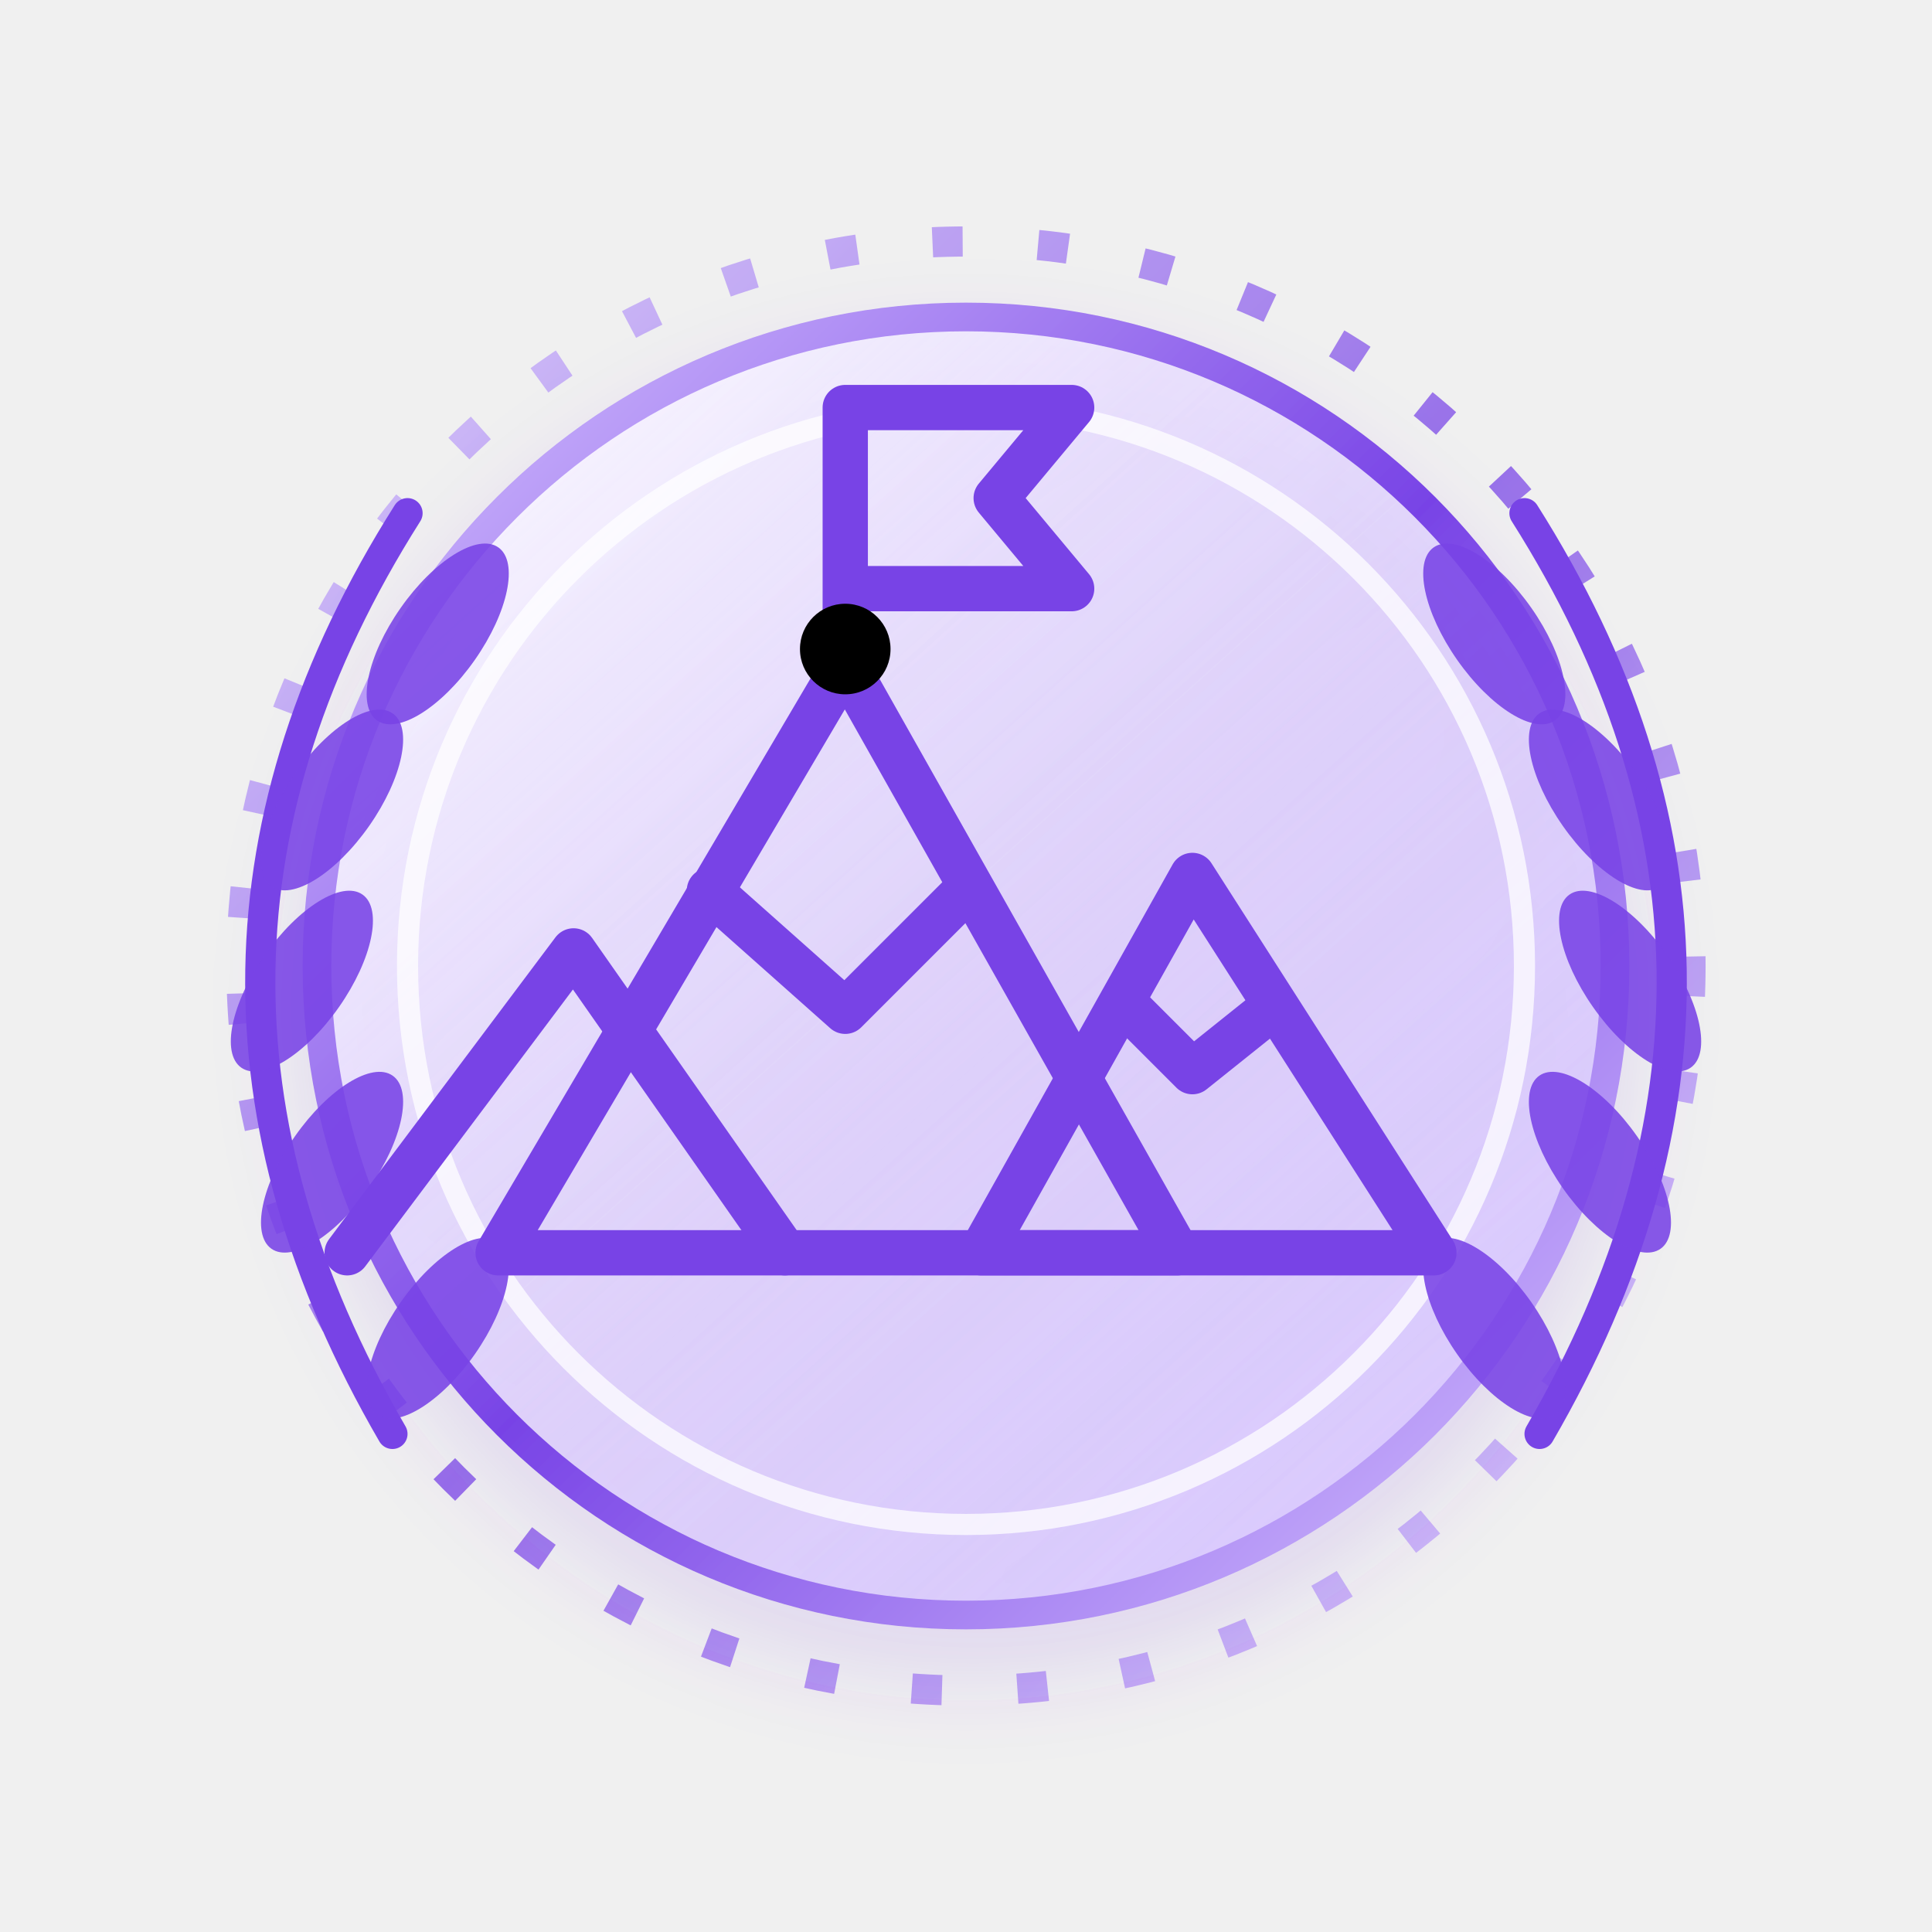
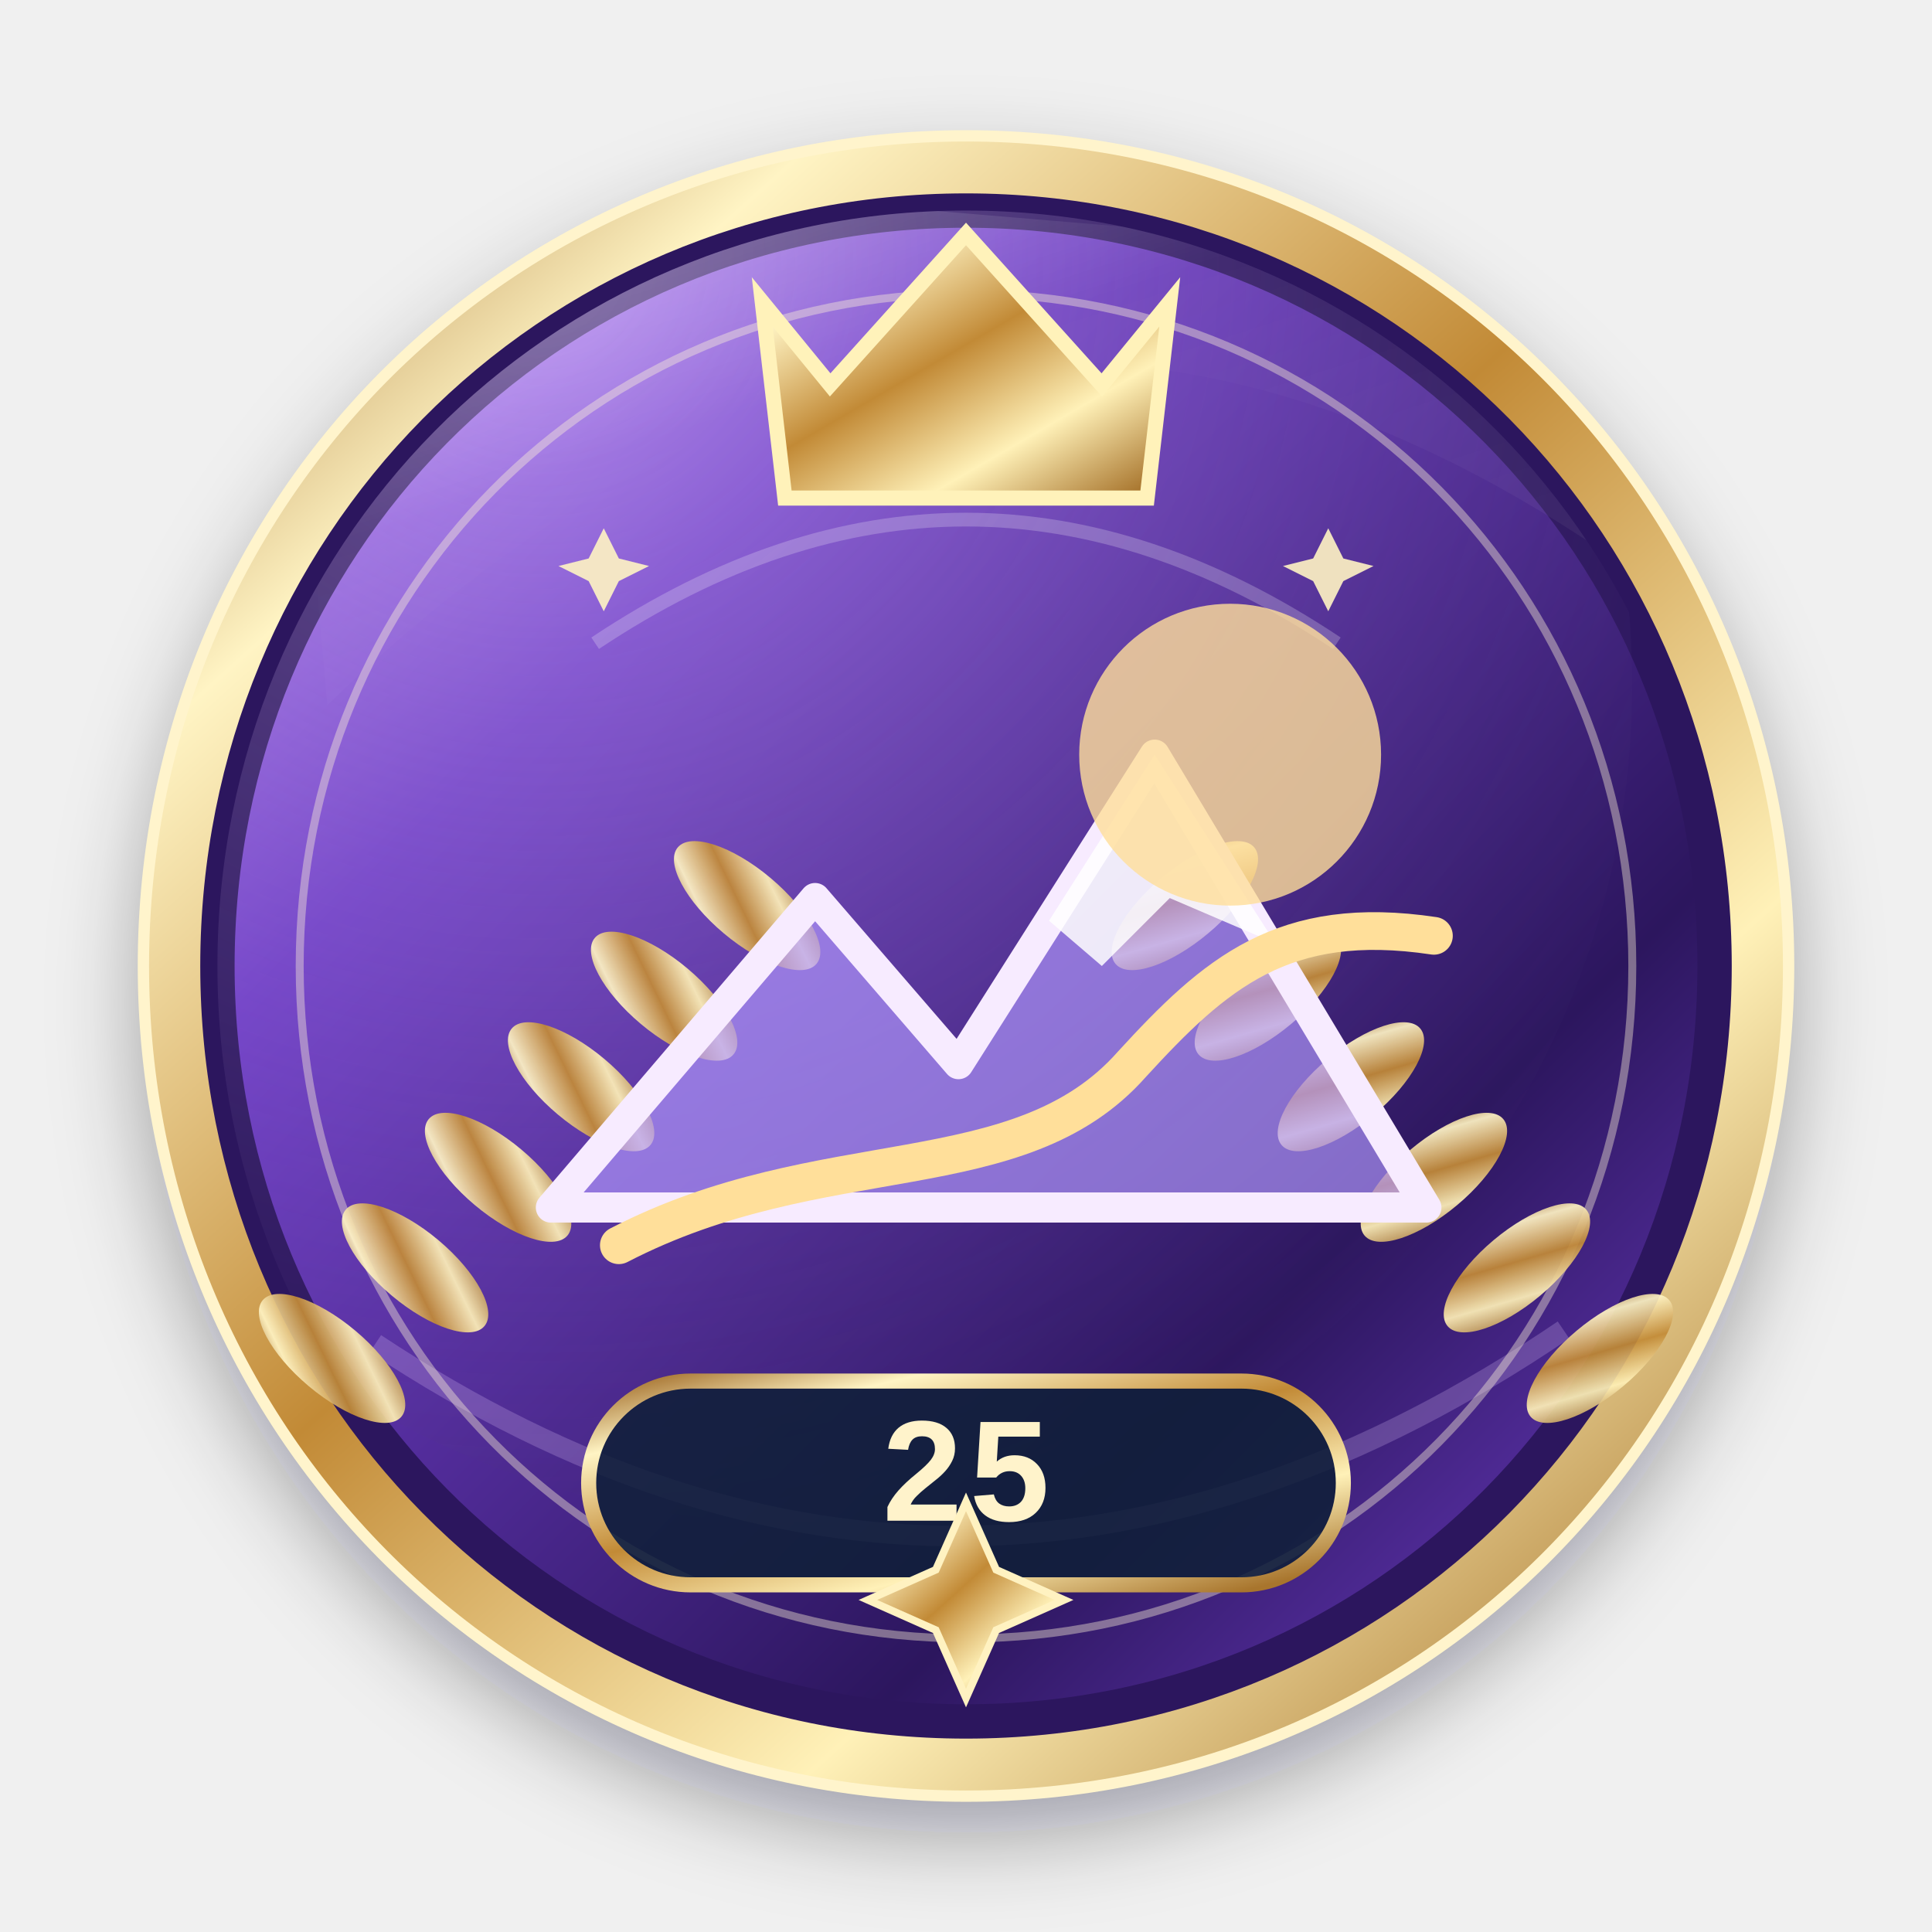
- <svg xmlns="http://www.w3.org/2000/svg" width="128" height="128" viewBox="0 0 128 128" role="img" aria-label="25 years of life funded">
+ <svg xmlns="http://www.w3.org/2000/svg" width="512" height="512" viewBox="0 0 256 256" role="img" aria-label="09 freedom 25 years">
  <defs>
-     <linearGradient id="face" x1=".05" y1="0" x2=".95" y2="1">
-       <stop stop-color="#FFFFFF" />
-       <stop offset=".55" stop-color="#D8C6FF" stop-opacity=".67" />
-       <stop offset="1" stop-color="#D8C6FF" stop-opacity=".92" />
+     <linearGradient id="base" x1="0" y1="0" x2="1" y2="1">
+       <stop stop-color="#c191ff" />
+       <stop offset=".27" stop-color="#7440d0" />
+       <stop offset=".72" stop-color="#2c165e" />
+       <stop offset="1" stop-color="#7440d0" />
    </linearGradient>
-     <linearGradient id="metal" x1="0" y1="0" x2="1" y2="1">
-       <stop stop-color="#D8C6FF" />
-       <stop offset=".5" stop-color="#7843E6" />
-       <stop offset="1" stop-color="#D8C6FF" />
+     <linearGradient id="gold" x1="0" y1="0" x2=".9" y2="1">
+       <stop stop-color="#9b631e" />
+       <stop offset=".2" stop-color="#fff4c4" />
+       <stop offset=".48" stop-color="#c28a36" />
+       <stop offset=".75" stop-color="#fff1b8" />
+       <stop offset="1" stop-color="#a8752d" />
+     </linearGradient>
+     <radialGradient id="glow" cx=".35" cy=".25" r=".88">
+       <stop stop-color="#e6ceff" stop-opacity=".40" />
+       <stop offset="1" stop-color="#2c165e" stop-opacity="0" />
+     </radialGradient>
+     <linearGradient id="shine" x1="0" y1="0" x2=".8" y2="1">
+       <stop stop-color="#fff" stop-opacity=".34" />
+       <stop offset=".45" stop-color="#fff" stop-opacity="0" />
+       <stop offset="1" stop-color="#fff" stop-opacity=".06" />
    </linearGradient>
    <filter id="shadow" x="-30%" y="-30%" width="160%" height="170%">
-       <feDropShadow dx="0" dy="3" stdDeviation="3" flood-color="#7843E6" flood-opacity=".16" />
+       <feDropShadow dx="0" dy="5" stdDeviation="6" flood-color="#09101f" flood-opacity=".35" />
    </filter>
+     <clipPath id="clip">
+       <path d="M128 18C189 18 237 67 237 128S189 238 128 238 19 189 19 128 67 18 128 18Z" />
+     </clipPath>
  </defs>
-   <circle cx="64" cy="64" r="48" fill="none" stroke="url(#metal)" stroke-width="2" stroke-dasharray="2 5" opacity=".75" />
-   <circle cx="64" cy="64" r="43" fill="url(#face)" stroke="url(#metal)" stroke-width="1.9" filter="url(#shadow)" />
-   <circle cx="64" cy="64" r="37" fill="none" stroke="#fff" stroke-opacity=".75" stroke-width="1.4" />
-   <path d="M26 95 Q 8 64 27 34" stroke="#7843E6" stroke-width="2" fill="none" stroke-linecap="round" />
-   <ellipse cx="29" cy="42" rx="3" ry="7" transform="rotate(35 29 42)" fill="#7843E6" opacity=".88" />
-   <ellipse cx="22" cy="53" rx="3" ry="7" transform="rotate(35 22 53)" fill="#7843E6" opacity=".88" />
-   <ellipse cx="20" cy="65" rx="3" ry="7" transform="rotate(35 20 65)" fill="#7843E6" opacity=".88" />
-   <ellipse cx="22" cy="77" rx="3" ry="7" transform="rotate(35 22 77)" fill="#7843E6" opacity=".88" />
-   <ellipse cx="29" cy="88" rx="3" ry="7" transform="rotate(35 29 88)" fill="#7843E6" opacity=".88" />
-   <path d="M102 95 Q 120 64 101 34" stroke="#7843E6" stroke-width="2" fill="none" stroke-linecap="round" />
-   <ellipse cx="99" cy="42" rx="3" ry="7" transform="rotate(-35 99 42)" fill="#7843E6" opacity=".88" />
-   <ellipse cx="106" cy="53" rx="3" ry="7" transform="rotate(-35 106 53)" fill="#7843E6" opacity=".88" />
-   <ellipse cx="108" cy="65" rx="3" ry="7" transform="rotate(-35 108 65)" fill="#7843E6" opacity=".88" />
-   <ellipse cx="106" cy="77" rx="3" ry="7" transform="rotate(-35 106 77)" fill="#7843E6" opacity=".88" />
-   <ellipse cx="99" cy="88" rx="3" ry="7" transform="rotate(-35 99 88)" fill="#7843E6" opacity=".88" />
-   <g fill="none" stroke="#7843E6" stroke-width="3" stroke-linecap="round" stroke-linejoin="round">
-     <path d="M33 83 56 44 78 83Z" />
-     <path d="M47 59l9 8 8-8" />
-     <path d="M65 83 79 58 95 83Z" />
-     <path d="M75 67l4 4 5-4" />
-     <path d="M23 83 38 63 52 83" />
-     <path d="M56 44V27M56 27h15l-5 6 5 6H56" />
-     <circle cx="56" cy="43" r="3" fill="currentColor" stroke="none" />
+   <path d="M128 18C189 18 237 67 237 128S189 238 128 238 19 189 19 128 67 18 128 18Z" fill="#4d341d" filter="url(#shadow)" />
+   <path d="M128 18C189 18 237 67 237 128S189 238 128 238 19 189 19 128 67 18 128 18Z" fill="url(#gold)" stroke="#fff4cc" stroke-width="1.5" />
+   <g transform="translate(128 128) scale(.91) translate(-128 -128)">
+     <path d="M128 18C189 18 237 67 237 128S189 238 128 238 19 189 19 128 67 18 128 18Z" fill="url(#base)" stroke="#2c165e" stroke-width="5" />
+     <g clip-path="url(#clip)">
+       <circle cx="103" cy="87" r="122" fill="url(#glow)" />
+       <path d="M35 90Q128 0 227 72L218 26 28 10Z" fill="url(#shine)" />
+       <path d="M42 183Q128 240 215 181" fill="none" stroke="#e6ceff" opacity=".22" stroke-width="3" />
+       <path d="M74 81Q128 45 182 81" stroke="#fff" opacity=".22" stroke-width="2" fill="none" />
+     </g>
  </g>
+   <path d="M128 18C189 18 237 67 237 128S189 238 128 238 19 189 19 128 67 18 128 18Z" fill="none" stroke="#fff6d7" stroke-opacity=".40" stroke-width="1.3" transform="translate(128 128) scale(.81) translate(-128 -128)" />
+   <ellipse cx="44.0" cy="180.0" rx="4.8" ry="12" transform="rotate(-50 44.0 180.0)" fill="url(#gold)" opacity=".92" />
+   <ellipse cx="55.0" cy="168.0" rx="4.8" ry="12" transform="rotate(-50 55.0 168.0)" fill="url(#gold)" opacity=".92" />
+   <ellipse cx="66.0" cy="156.0" rx="4.8" ry="12" transform="rotate(-50 66.0 156.0)" fill="url(#gold)" opacity=".92" />
+   <ellipse cx="77.0" cy="144.0" rx="4.8" ry="12" transform="rotate(-50 77.0 144.0)" fill="url(#gold)" opacity=".92" />
+   <ellipse cx="88.0" cy="132.0" rx="4.8" ry="12" transform="rotate(-50 88.0 132.0)" fill="url(#gold)" opacity=".92" />
+   <ellipse cx="99.0" cy="120.0" rx="4.8" ry="12" transform="rotate(-50 99.0 120.0)" fill="url(#gold)" opacity=".92" />
+   <ellipse cx="212.0" cy="180.0" rx="4.8" ry="12" transform="rotate(50 212.0 180.0)" fill="url(#gold)" opacity=".92" />
+   <ellipse cx="201.0" cy="168.0" rx="4.8" ry="12" transform="rotate(50 201.0 168.0)" fill="url(#gold)" opacity=".92" />
+   <ellipse cx="190.0" cy="156.0" rx="4.8" ry="12" transform="rotate(50 190.0 156.0)" fill="url(#gold)" opacity=".92" />
+   <ellipse cx="179.0" cy="144.0" rx="4.8" ry="12" transform="rotate(50 179.0 144.0)" fill="url(#gold)" opacity=".92" />
+   <ellipse cx="168.0" cy="132.0" rx="4.8" ry="12" transform="rotate(50 168.0 132.0)" fill="url(#gold)" opacity=".92" />
+   <ellipse cx="157.0" cy="120.0" rx="4.8" ry="12" transform="rotate(50 157.0 120.0)" fill="url(#gold)" opacity=".92" />
+   <path d="M80 70l2 4 4 1-4 2-2 4-2-4-4-2 4-1Z" fill="#fff4c3" opacity=".9" />
+   <path d="M176 70l2 4 4 1-4 2-2 4-2-4-4-2 4-1Z" fill="#fff4c3" opacity=".9" />
+   <path d="M101 40l9 11 18-20 18 20 9-11-3 26h-48Z" fill="url(#gold)" stroke="#fff2ba" stroke-width="2" />
+   <path d="M73 160 108 119l19 22 26-41 36 60Z" fill="#b39aff" fill-opacity=".65" stroke="#f7ebff" stroke-width="4" stroke-linejoin="round" />
+   <path d="m139 122 14-22 16 25-14-6-9 9Z" fill="#fff" fill-opacity=".85" />
+   <path d="M82 165c27-14 53-7 68-24 11-12 20-20 40-17" fill="none" stroke="#ffdf9a" stroke-width="5" stroke-linecap="round" />
+   <circle cx="163" cy="100" r="20" fill="#ffdf9a" opacity=".8" />
+   <g>
+     <rect x="78" y="183" width="100" height="27" rx="13.5" fill="#101f39" fill-opacity=".87" stroke="url(#gold)" stroke-width="2" />
+     <text x="128" y="201.5" text-anchor="middle" font-family="Arial,Helvetica,sans-serif" font-size="19" font-weight="800" letter-spacing="1" fill="#fff3cb">25</text>
+   </g>
+   <path d="M128 225l4-9 9-4-9-4-4-9-4 9-9 4 9 4Z" fill="url(#gold)" stroke="#fff2c1" stroke-width="1" />
</svg>
